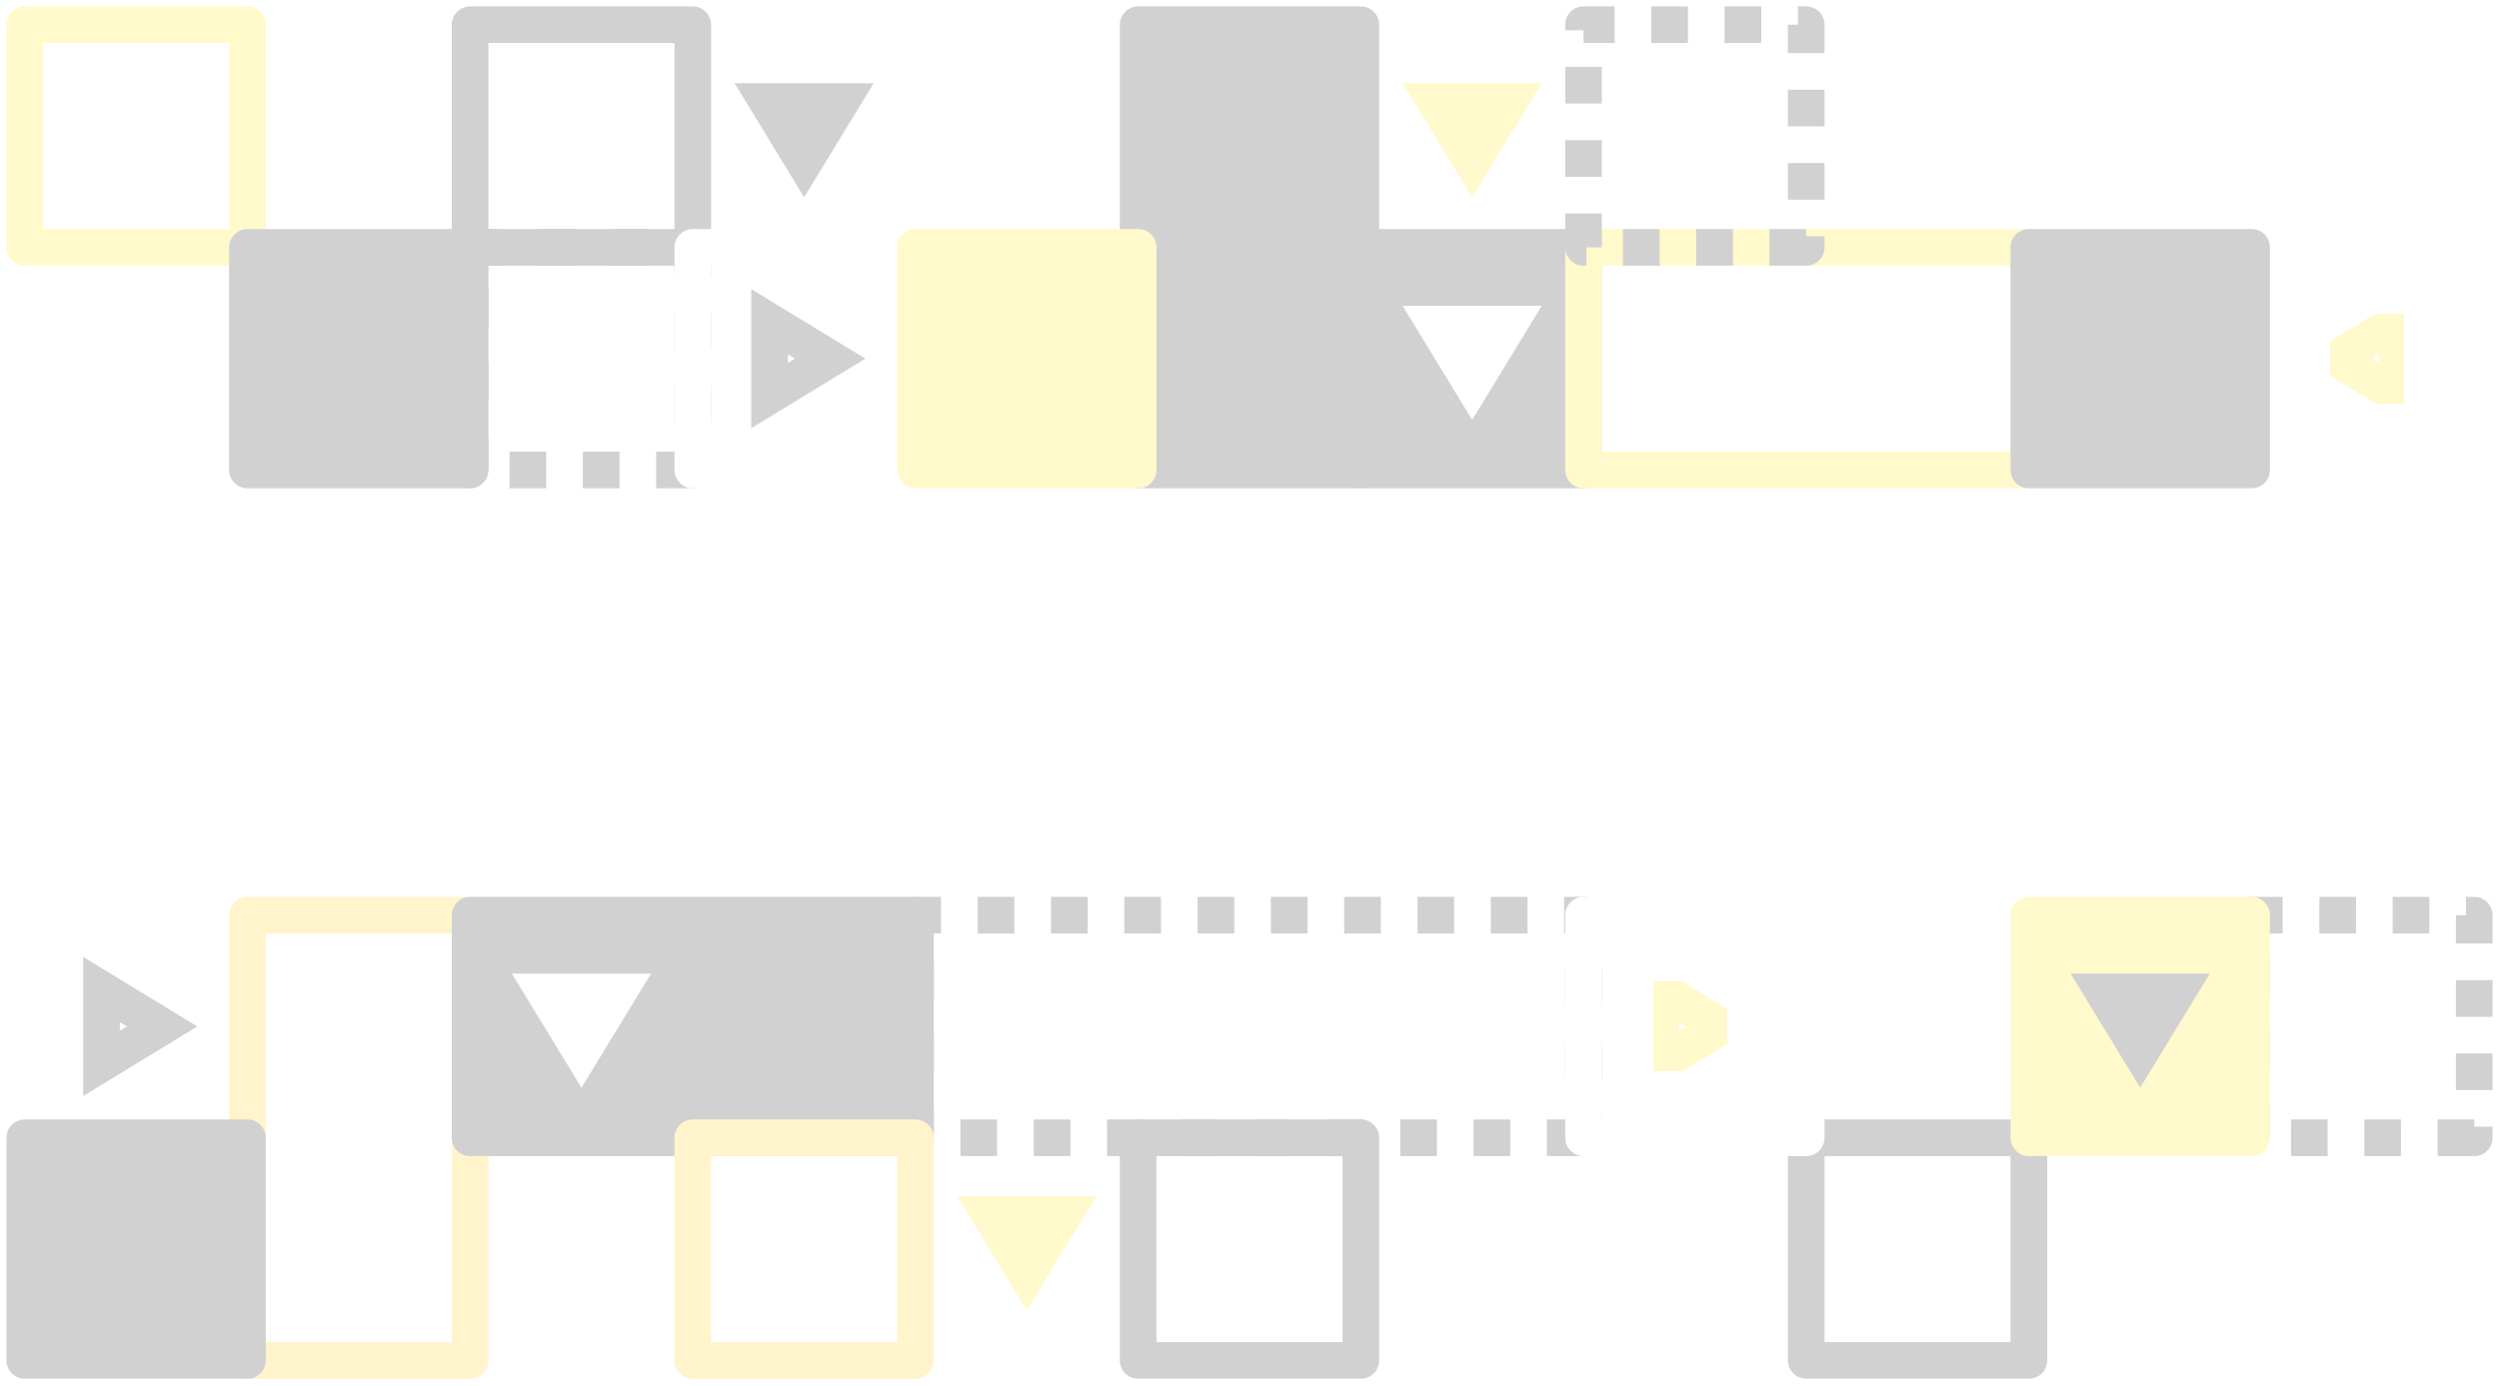
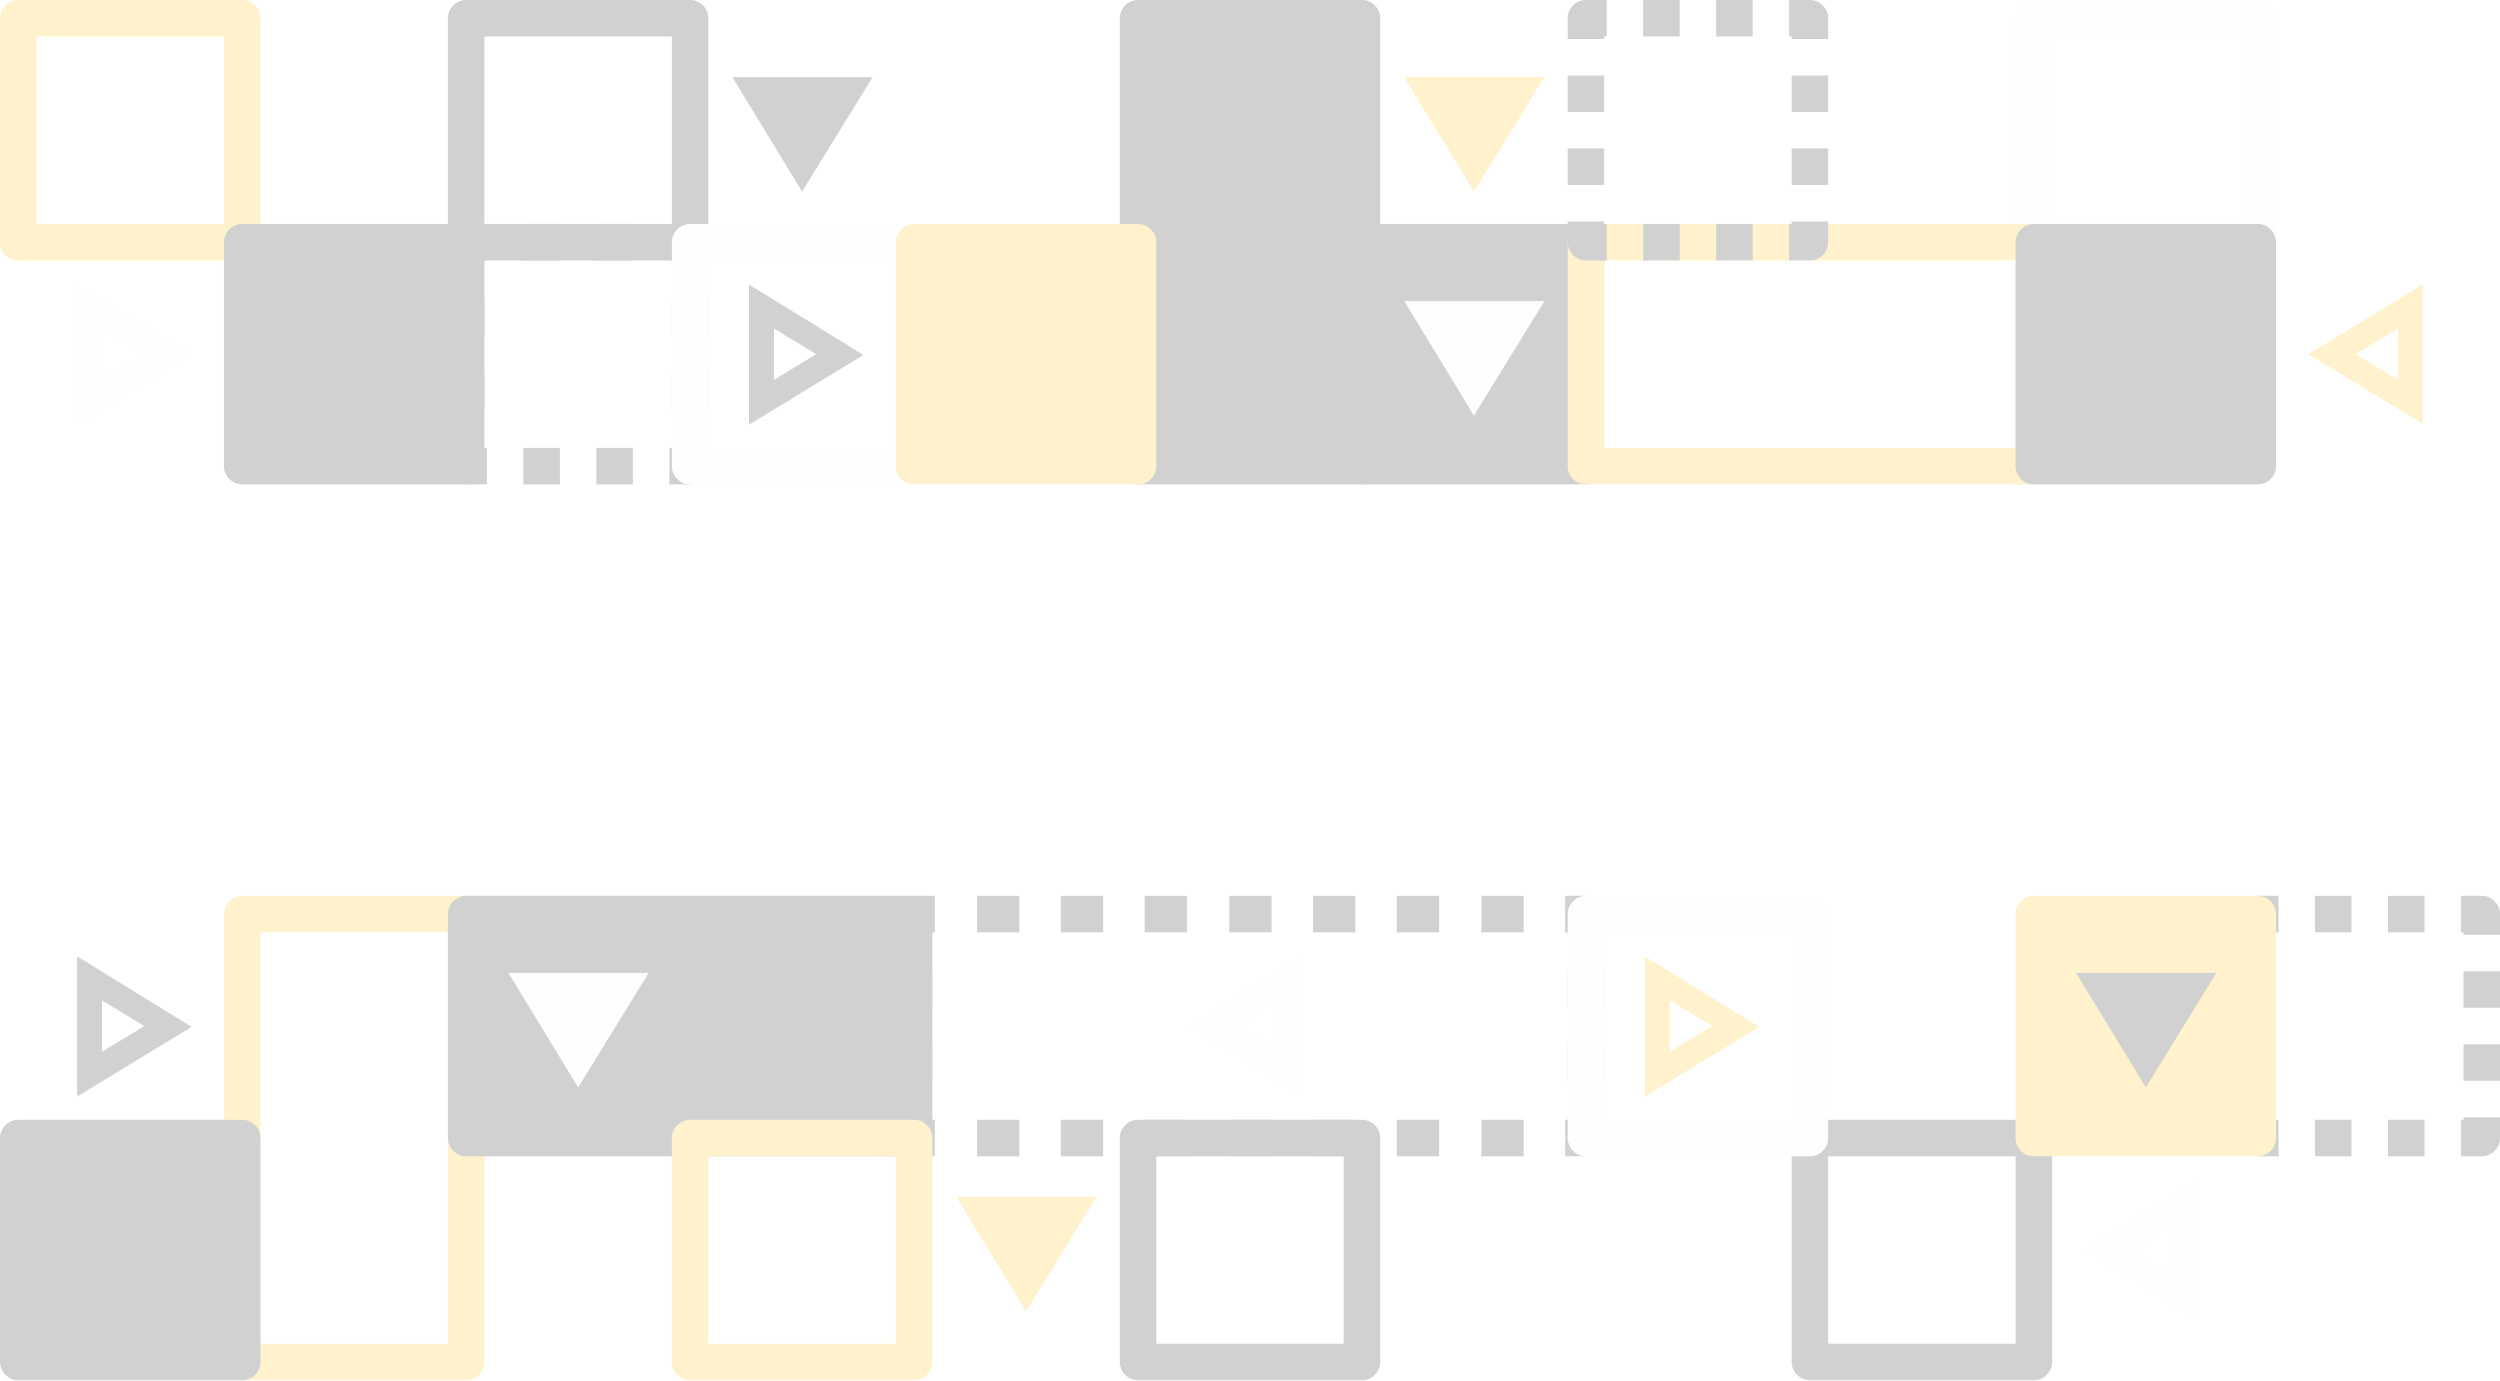
- <svg xmlns="http://www.w3.org/2000/svg" width="303px" height="168px" viewBox="0 0 303 168" version="1.1">
-   <defs>
-     <filter id="filter-1">
-       <feColorMatrix in="SourceGraphic" type="matrix" values="0 0 0 0 0.98 0 0 0 0 0.98 0 0 0 0 0.98 0 0 0 1 0" />
-     </filter>
-     <filter id="filter-2">
-       <feColorMatrix in="SourceGraphic" type="matrix" values="0 0 0 0 1 0 0 0 0 0.583 0 0 0 0 0 0 0 0 1 0" />
-     </filter>
-     <filter id="filter-3">
-       <feColorMatrix in="SourceGraphic" type="matrix" values="0 0 0 0 0.98 0 0 0 0 0.98 0 0 0 0 0.98 0 0 0 1 0" />
-     </filter>
-     <filter id="filter-4">
-       <feColorMatrix in="SourceGraphic" type="matrix" values="0 0 0 0 0.98 0 0 0 0 0.98 0 0 0 0 0.98 0 0 0 1 0" />
-     </filter>
-     <filter id="filter-5">
-       <feColorMatrix in="SourceGraphic" type="matrix" values="0 0 0 0 1 0 0 0 0 0.75 0 0 0 0 0 0 0 0 1 0" />
-     </filter>
-     <filter id="filter-6">
-       <feColorMatrix in="SourceGraphic" type="matrix" values="0 0 0 0 1 0 0 0 0 0.75 0 0 0 0 0 0 0 0 1 0" />
-     </filter>
-     <filter id="filter-7">
-       <feColorMatrix in="SourceGraphic" type="matrix" values="0 0 0 0 0.98 0 0 0 0 0.98 0 0 0 0 0.98 0 0 0 1 0" />
-     </filter>
-     <filter id="filter-8">
-       <feColorMatrix in="SourceGraphic" type="matrix" values="0 0 0 0 1 0 0 0 0 0.75 0 0 0 0 0 0 0 0 1 0" />
-     </filter>
-     <filter id="filter-9">
-       <feColorMatrix in="SourceGraphic" type="matrix" values="0 0 0 0 0.98 0 0 0 0 0.98 0 0 0 0 0.98 0 0 0 1 0" />
-     </filter>
-     <filter id="filter-10">
-       <feColorMatrix in="SourceGraphic" type="matrix" values="0 0 0 0 1 0 0 0 0 0.75 0 0 0 0 0 0 0 0 1 0" />
-     </filter>
-     <filter id="filter-11">
-       <feColorMatrix in="SourceGraphic" type="matrix" values="0 0 0 0 1 0 0 0 0 0.75 0 0 0 0 0 0 0 0 1 0" />
-     </filter>
-     <filter id="filter-12">
-       <feColorMatrix in="SourceGraphic" type="matrix" values="0 0 0 0 0.98 0 0 0 0 0.98 0 0 0 0 0.98 0 0 0 1 0" />
-     </filter>
-     <filter id="filter-13">
-       <feColorMatrix in="SourceGraphic" type="matrix" values="0 0 0 0 1 0 0 0 0 0.75 0 0 0 0 0 0 0 0 1 0" />
-     </filter>
-     <filter id="filter-14">
-       <feColorMatrix in="SourceGraphic" type="matrix" values="0 0 0 0 0.98 0 0 0 0 0.98 0 0 0 0 0.98 0 0 0 1 0" />
-     </filter>
-     <filter id="filter-15">
-       <feColorMatrix in="SourceGraphic" type="matrix" values="0 0 0 0 1 0 0 0 0 0.583 0 0 0 0 0 0 0 0 1 0" />
-     </filter>
-     <filter id="filter-16">
-       <feColorMatrix in="SourceGraphic" type="matrix" values="0 0 0 0 0.98 0 0 0 0 0.98 0 0 0 0 0.98 0 0 0 1 0" />
-     </filter>
-     <filter id="filter-17">
-       <feColorMatrix in="SourceGraphic" type="matrix" values="0 0 0 0 1 0 0 0 0 0.75 0 0 0 0 0 0 0 0 1 0" />
-     </filter>
-     <filter id="filter-18">
-       <feColorMatrix in="SourceGraphic" type="matrix" values="0 0 0 0 1 0 0 0 0 0.75 0 0 0 0 0 0 0 0 1 0" />
-     </filter>
-   </defs>
-   <g id="Home" stroke="none" stroke-width="1" fill="none" fill-rule="evenodd" opacity="0.2">
-     <g id="Group-3" transform="translate(3, 3)">
-       <g id="Shape-/-Outline-/-Square" transform="translate(54, 0)" stroke="#1A1A1A" stroke-linejoin="round" stroke-width="4.444">
-         <rect id="Rectangle-Copy-10" x="0" y="0" width="27" height="27" />
+ <svg xmlns="http://www.w3.org/2000/svg" version="1.1" id="Layer_1" x="0px" y="0px" viewBox="0 0 301.4 166.4" style="enable-background:new 0 0 301.4 166.4;" xml:space="preserve">
+   <style type="text/css">
+ 	.st0{opacity:0.2;}
+ 	.st1{fill:#1A1A1A;}
+ 	.st2{fill:#FAFAFA;}
+ 	.st3{fill:#FFBF00;}
+ 	.st4{fill-rule:evenodd;clip-rule:evenodd;fill:#1A1A1A;}
+ 	.st5{fill-rule:evenodd;clip-rule:evenodd;fill:#FFBF00;}
+ 	.st6{fill-rule:evenodd;clip-rule:evenodd;fill:#FAFAFA;}
+ </style>
+   <g class="st0">
+     <g>
+       <g>
+         <path class="st1" d="M245.2,166.4h-27c-1.2,0-2.2-1-2.2-2.2v-27c0-1.2,1-2.2,2.2-2.2h27c1.2,0,2.2,1,2.2,2.2v27     C247.4,165.4,246.4,166.4,245.2,166.4z M220.4,162H243v-22.6h-22.6V162z" />
      </g>
-       <g id="Shape-/-Outline-/-Square" transform="translate(216, 135)" stroke="#1A1A1A" stroke-linejoin="round" stroke-width="4.444">
-         <rect id="Rectangle-Copy-10" x="0" y="0" width="27" height="27" />
-       </g>
-       <g id="Shape-/-Dotted-/-Square" transform="translate(270, 108)" stroke="#1A1A1A" stroke-dasharray="4.444" stroke-linejoin="round" stroke-width="4.444">
-         <path d="M27,27 L0,27 L0,0 L27,0 L27,27 Z" id="Rectangle-Copy-13" />
-       </g>
-       <g id="Shape-/-Dotted-/-Square" transform="translate(108, 108)" stroke="#1A1A1A" stroke-dasharray="4.444" stroke-linejoin="round" stroke-width="4.444">
-         <path d="M81,27 L0,27 L0,0 L81,0 L81,27 Z" id="Rectangle-Copy-13" />
-       </g>
-       <g id="Shape-/-Dotted-/-Square" transform="translate(54, 27)" stroke="#1A1A1A" stroke-dasharray="4.444" stroke-linejoin="round" stroke-width="4.444">
-         <path d="M27,27 L0,27 L0,0 L27,0 L27,27 Z" id="Rectangle-Copy-13" />
-       </g>
-       <g filter="url(#filter-1)" fill="#FAFAFA" id="Shape-/-Outline-/-Triangle" stroke-width="4.444">
-         <g transform="translate(256.5, 148.5) rotate(-180) translate(-256.5, -148.5) translate(243, 135)">
-           <path d="M9.31,9.02 L9.31,17.98 L16.656,13.5 L9.31,9.02 Z" id="Triangle-Copy-2" stroke="#1A1A1A" fill="none" />
+       <g>
+         <g>
+           <path class="st1" d="M274.4,112.7H270v-2.5c0-1.2,1-2.2,2.2-2.2h2.5v4.4h-0.3V112.7z" />
+         </g>
+         <g>
+           <path class="st1" d="M292.3,112.4h-4.4V108h4.4V112.4z M283.5,112.4h-4.4V108h4.4V112.4z" />
+         </g>
+         <g>
+           <path class="st1" d="M301.4,112.7H297v-0.3h-0.3V108h2.5c1.2,0,2.2,1,2.2,2.2V112.7z" />
+         </g>
+         <g>
+           <path class="st1" d="M301.4,130.3H297v-4.4h4.4V130.3z M301.4,121.5H297v-4.4h4.4V121.5z" />
+         </g>
+         <g>
+           <path class="st1" d="M299.2,139.4h-2.5V135h0.3v-0.3h4.4v2.5C301.4,138.4,300.4,139.4,299.2,139.4z" />
+         </g>
+         <g>
+           <path class="st1" d="M292.3,139.4h-4.4V135h4.4V139.4z M283.5,139.4h-4.4V135h4.4V139.4z" />
+         </g>
+         <g>
+           <path class="st1" d="M274.7,139.4h-2.5c-1.2,0-2.2-1-2.2-2.2v-2.5h4.4v0.3h0.3V139.4z" />
+         </g>
+         <g>
+           <path class="st1" d="M274.4,130.3H270v-4.4h4.4V130.3z M274.4,121.5H270v-4.4h4.4V121.5z" />
        </g>
      </g>
-       <g id="Shape-/-Solid-/-Square" transform="translate(135, 0)" fill="#1A1A1A" stroke="#1A1A1A" stroke-linejoin="round" stroke-width="4.444">
-         <rect id="Rectangle-Copy-10" x="0" y="0" width="27" height="54" />
-       </g>
-       <g filter="url(#filter-2)" fill="#FF9500" id="Shape-/-Outline-/-Square" stroke-linejoin="round" stroke-width="4.444">
-         <g transform="translate(27, 108)">
-           <rect id="Rectangle-Copy-10" stroke="#1A1A1A" fill="none" x="0" y="0" width="27" height="54" />
+       <g>
+         <g>
+           <path class="st1" d="M112.4,112.7H108v-2.5c0-1.2,1-2.2,2.2-2.2h2.5v4.4h-0.3V112.7z" />
+         </g>
+         <g>
+           <path class="st1" d="M183.7,112.4h-5.1V108h5.1V112.4z M173.5,112.4h-5.1V108h5.1V112.4z M163.4,112.4h-5.1V108h5.1V112.4z       M153.3,112.4h-5.1V108h5.1V112.4z M143.1,112.4h-5.1V108h5.1V112.4z M133,112.4h-5.1V108h5.1V112.4z M122.9,112.4h-5.1V108h5.1      V112.4z" />
+         </g>
+         <g>
+           <path class="st1" d="M193.4,112.7H189v-0.3h-0.3V108h2.5c1.2,0,2.2,1,2.2,2.2V112.7z" />
+         </g>
+         <g>
+           <path class="st1" d="M193.4,130.3H189v-4.4h4.4V130.3z M193.4,121.5H189v-4.4h4.4V121.5z" />
+         </g>
+         <g>
+           <path class="st1" d="M191.2,139.4h-2.5V135h0.3v-0.3h4.4v2.5C193.4,138.4,192.4,139.4,191.2,139.4z" />
+         </g>
+         <g>
+           <path class="st1" d="M183.7,139.4h-5.1V135h5.1V139.4z M173.5,139.4h-5.1V135h5.1V139.4z M163.4,139.4h-5.1V135h5.1V139.4z       M153.3,139.4h-5.1V135h5.1V139.4z M143.1,139.4h-5.1V135h5.1V139.4z M133,139.4h-5.1V135h5.1V139.4z M122.9,139.4h-5.1V135h5.1      V139.4z" />
+         </g>
+         <g>
+           <path class="st1" d="M112.7,139.4h-2.5c-1.2,0-2.2-1-2.2-2.2v-2.5h4.4v0.3h0.3V139.4z" />
+         </g>
+         <g>
+           <path class="st1" d="M112.4,130.3H108v-4.4h4.4V130.3z M112.4,121.5H108v-4.4h4.4V121.5z" />
        </g>
      </g>
-       <g filter="url(#filter-3)" fill="#FAFAFA" id="Shape-/-Outline-/-Square" stroke-linejoin="round" stroke-width="4.444">
-         <g transform="translate(81, 27)">
-           <rect id="Rectangle-Copy-10" stroke="#1A1A1A" fill="none" x="0" y="0" width="27" height="27" />
+       <g>
+         <path class="st2" d="M262.1,147.6v6.2l-5.1-3.1L262.1,147.6 M265.1,142.3l-13.8,8.4l13.8,8.4V142.3L265.1,142.3z" />
+       </g>
+       <g>
+         <path class="st3" d="M56.2,166.4h-27c-1.2,0-2.2-1-2.2-2.2v-54c0-1.2,1-2.2,2.2-2.2h27c1.2,0,2.2,1,2.2,2.2v54     C58.4,165.4,57.4,166.4,56.2,166.4z M31.4,162H54v-49.6H31.4V162z" />
+       </g>
+       <g>
+         <path class="st2" d="M218.2,139.4h-27c-1.2,0-2.2-1-2.2-2.2v-27c0-1.2,1-2.2,2.2-2.2h27c1.2,0,2.2,1,2.2,2.2v27     C220.4,138.4,219.4,139.4,218.2,139.4z M193.4,135H216v-22.6h-22.6V135z" />
+       </g>
+       <path class="st3" d="M272.2,108h-27c-1.2,0-2.2,1-2.2,2.2v27c0,1.2,1,2.2,2.2,2.2h27c1.2,0,2.2-1,2.2-2.2v-27    C274.4,109,273.4,108,272.2,108z" />
+       <g>
+         <path class="st3" d="M201.3,120.6l5.1,3.1l-5.1,3.1V120.6 M198.3,115.3v16.9l13.8-8.4L198.3,115.3L198.3,115.3z" />
+       </g>
+       <g>
+         <path class="st1" d="M12.3,120.6l5.1,3.1l-5.1,3.1V120.6 M9.3,115.3v16.9l13.8-8.4L9.3,115.3L9.3,115.3z" />
+       </g>
+       <path class="st1" d="M29.2,135h-27C1,135,0,136,0,137.2v27c0,1.2,1,2.2,2.2,2.2h27c1.2,0,2.2-1,2.2-2.2v-27    C31.4,136,30.4,135,29.2,135z" />
+       <path class="st1" d="M110.2,108h-54c-1.2,0-2.2,1-2.2,2.2v27c0,1.2,1,2.2,2.2,2.2h54c1.2,0,2.2-1,2.2-2.2v-27    C112.4,109,111.4,108,110.2,108z" />
+       <g>
+         <path class="st1" d="M164.2,166.4h-27c-1.2,0-2.2-1-2.2-2.2v-27c0-1.2,1-2.2,2.2-2.2h27c1.2,0,2.2,1,2.2,2.2v27     C166.4,165.4,165.4,166.4,164.2,166.4z M139.4,162H162v-22.6h-22.6V162z" />
+       </g>
+       <g>
+         <path class="st2" d="M154.1,120.6v6.2l-5.1-3.1L154.1,120.6 M157.1,115.3l-13.8,8.4l13.8,8.4V115.3L157.1,115.3z" />
+       </g>
+       <g>
+         <polygon class="st4" points="258.7,131.1 250.3,117.3 267.2,117.3    " />
+       </g>
+       <g>
+         <polygon class="st5" points="123.7,158.1 115.3,144.3 132.2,144.3    " />
+       </g>
+       <g>
+         <path class="st3" d="M110.2,166.4h-27c-1.2,0-2.2-1-2.2-2.2v-27c0-1.2,1-2.2,2.2-2.2h27c1.2,0,2.2,1,2.2,2.2v27     C112.4,165.4,111.4,166.4,110.2,166.4z M85.4,162H108v-22.6H85.4V162z" />
+       </g>
+       <g>
+         <polygon class="st6" points="69.7,131.1 61.3,117.3 78.2,117.3    " />
+       </g>
+     </g>
+     <g>
+       <g>
+         <path class="st1" d="M83.2,31.4h-27c-1.2,0-2.2-1-2.2-2.2v-27C54,1,55,0,56.2,0h27c1.2,0,2.2,1,2.2,2.2v27     C85.4,30.4,84.4,31.4,83.2,31.4z M58.4,27H81V4.4H58.4V27z" />
+       </g>
+       <path class="st1" d="M191.2,27h-27c-1.2,0-2.2,1-2.2,2.2v27c0,1.2,1,2.2,2.2,2.2h27c1.2,0,2.2-1,2.2-2.2v-27    C193.4,28,192.4,27,191.2,27z" />
+       <g>
+         <g>
+           <path class="st1" d="M58.4,31.7H54v-2.5c0-1.2,1-2.2,2.2-2.2h2.5v4.4h-0.3V31.7z" />
+         </g>
+         <g>
+           <path class="st1" d="M76.3,31.4h-4.4V27h4.4V31.4z M67.5,31.4h-4.4V27h4.4V31.4z" />
+         </g>
+         <g>
+           <path class="st1" d="M85.4,31.7H81v-0.3h-0.3V27h2.5c1.2,0,2.2,1,2.2,2.2V31.7z" />
+         </g>
+         <g>
+           <path class="st1" d="M85.4,49.3H81v-4.4h4.4V49.3z M85.4,40.5H81v-4.4h4.4V40.5z" />
+         </g>
+         <g>
+           <path class="st1" d="M83.2,58.4h-2.5V54H81v-0.3h4.4v2.5C85.4,57.4,84.4,58.4,83.2,58.4z" />
+         </g>
+         <g>
+           <path class="st1" d="M76.3,58.4h-4.4V54h4.4V58.4z M67.5,58.4h-4.4V54h4.4V58.4z" />
+         </g>
+         <g>
+           <path class="st1" d="M58.7,58.4h-2.5c-1.2,0-2.2-1-2.2-2.2v-2.5h4.4V54h0.3V58.4z" />
+         </g>
+         <g>
+           <path class="st1" d="M58.4,49.3H54v-4.4h4.4V49.3z M58.4,40.5H54v-4.4h4.4V40.5z" />
        </g>
      </g>
-       <g filter="url(#filter-4)" fill="#FAFAFA" id="Shape-/-Outline-/-Square" stroke-linejoin="round" stroke-width="4.444">
-         <g transform="translate(189, 108)">
-           <rect id="Rectangle-Copy-10" stroke="#1A1A1A" fill="none" x="0" y="0" width="27" height="27" />
+       <path class="st1" d="M164.2,0h-27C136,0,135,1,135,2.2v54c0,1.2,1,2.2,2.2,2.2h27c1.2,0,2.2-1,2.2-2.2v-54    C166.4,1,165.4,0,164.2,0z" />
+       <g>
+         <path class="st2" d="M110.2,58.4h-27c-1.2,0-2.2-1-2.2-2.2v-27c0-1.2,1-2.2,2.2-2.2h27c1.2,0,2.2,1,2.2,2.2v27     C112.4,57.4,111.4,58.4,110.2,58.4z M85.4,54H108V31.4H85.4V54z" />
+       </g>
+       <g>
+         <path class="st3" d="M29.2,31.4h-27c-1.2,0-2.2-1-2.2-2.2v-27C0,1,1,0,2.2,0h27c1.2,0,2.2,1,2.2,2.2v27     C31.4,30.4,30.4,31.4,29.2,31.4z M4.4,27H27V4.4H4.4V27z" />
+       </g>
+       <path class="st1" d="M56.2,27h-27C28,27,27,28,27,29.2v27c0,1.2,1,2.2,2.2,2.2h27c1.2,0,2.2-1,2.2-2.2v-27    C58.4,28,57.4,27,56.2,27z" />
+       <g>
+         <path class="st2" d="M12.3,39.6l5.1,3.1l-5.1,3.1V39.6 M9.3,34.3v16.9l13.8-8.4L9.3,34.3L9.3,34.3z" />
+       </g>
+       <g>
+         <path class="st1" d="M93.3,39.6l5.1,3.1l-5.1,3.1V39.6 M90.3,34.3v16.9l13.8-8.4L90.3,34.3L90.3,34.3z" />
+       </g>
+       <g>
+         <polygon class="st4" points="96.7,23.1 88.3,9.3 105.2,9.3    " />
+       </g>
+       <g>
+         <path class="st3" d="M289.1,39.6v6.2l-5.1-3.1L289.1,39.6 M292.1,34.3l-13.8,8.4l13.8,8.4V34.3L292.1,34.3z" />
+       </g>
+       <g>
+         <polygon class="st5" points="177.7,23.1 169.3,9.3 186.2,9.3    " />
+       </g>
+       <g>
+         <polygon class="st6" points="177.7,50.1 169.3,36.3 186.2,36.3    " />
+       </g>
+       <g>
+         <path class="st2" d="M272.2,31.4h-27c-1.2,0-2.2-1-2.2-2.2v-27c0-1.2,1-2.2,2.2-2.2h27c1.2,0,2.2,1,2.2,2.2v27     C274.4,30.4,273.4,31.4,272.2,31.4z M247.4,27H270V4.4h-22.6V27z" />
+       </g>
+       <path class="st3" d="M137.2,27h-27c-1.2,0-2.2,1-2.2,2.2v27c0,1.2,1,2.2,2.2,2.2h27c1.2,0,2.2-1,2.2-2.2v-27    C139.4,28,138.4,27,137.2,27z" />
+       <g>
+         <path class="st3" d="M245.2,58.4h-54c-1.2,0-2.2-1-2.2-2.2v-27c0-1.2,1-2.2,2.2-2.2h54c1.2,0,2.2,1,2.2,2.2v27     C247.4,57.4,246.4,58.4,245.2,58.4z M193.4,54H243V31.4h-49.6V54z" />
+       </g>
+       <path class="st1" d="M272.2,27h-27c-1.2,0-2.2,1-2.2,2.2v27c0,1.2,1,2.2,2.2,2.2h27c1.2,0,2.2-1,2.2-2.2v-27    C274.4,28,273.4,27,272.2,27z" />
+       <g>
+         <g>
+           <path class="st1" d="M193.4,4.7H189V2.2c0-1.2,1-2.2,2.2-2.2h2.5v4.4h-0.3V4.7z" />
        </g>
-       </g>
-       <g filter="url(#filter-5)" fill="#FFBF00" id="Shape-/-Outline-/-Square" stroke-linejoin="round" stroke-width="4.444">
        <g>
-           <rect id="Rectangle-Copy-10" stroke="#1A1A1A" fill="none" x="0" y="0" width="27" height="27" />
+           <path class="st1" d="M211.3,4.4h-4.4V0h4.4V4.4z M202.5,4.4h-4.4V0h4.4V4.4z" />
        </g>
-       </g>
-       <g id="Shape-/-Solid-/-Square" transform="translate(162, 27)" fill="#1A1A1A" stroke="#1A1A1A" stroke-linejoin="round" stroke-width="4.444">
-         <rect id="Rectangle-Copy-10" x="0" y="0" width="27" height="27" />
-       </g>
-       <g filter="url(#filter-6)" fill="#FFBF00" id="Shape-/-Solid-/-Square" stroke-linejoin="round" stroke-width="4.444">
-         <g transform="translate(243, 108)">
-           <rect id="Rectangle-Copy-10" stroke="#1A1A1A" fill="#1A1A1A" x="0" y="0" width="27" height="27" />
+         <g>
+           <path class="st1" d="M220.4,4.7H216V4.4h-0.3V0h2.5c1.2,0,2.2,1,2.2,2.2V4.7z" />
        </g>
-       </g>
-       <g id="Shape-/-Solid-/-Square" transform="translate(27, 27)" fill="#1A1A1A" stroke="#1A1A1A" stroke-linejoin="round" stroke-width="4.444">
-         <rect id="Rectangle-Copy-10" x="0" y="0" width="27" height="27" />
-       </g>
-       <g filter="url(#filter-7)" fill="#FAFAFA" id="Shape-/-Outline-/-Triangle" stroke-width="4.444">
-         <g transform="translate(0, 27)">
-           <path d="M9.31,9.02 L9.31,17.98 L16.656,13.5 L9.31,9.02 Z" id="Triangle-Copy-2" stroke="#1A1A1A" fill="none" />
+         <g>
+           <path class="st1" d="M220.4,22.3H216v-4.4h4.4V22.3z M220.4,13.5H216V9.1h4.4V13.5z" />
        </g>
-       </g>
-       <g id="Shape-/-Outline-/-Triangle" transform="translate(81, 27)" stroke="#1A1A1A" stroke-width="4.444">
-         <path d="M9.31,9.02 L9.31,17.98 L16.656,13.5 L9.31,9.02 Z" id="Triangle-Copy-2" />
-       </g>
-       <g id="Shape-/-Solid-/-Triangle" transform="translate(94.5, 13.5) rotate(-270) translate(-94.5, -13.5) translate(81, 0)" fill="#1A1A1A">
-         <polygon id="Triangle-Copy-2" points="20.925 13.5 7.088 21.938 7.088 5.062" />
-       </g>
-       <g filter="url(#filter-8)" fill="#FFBF00" id="Shape-/-Outline-/-Triangle" stroke-width="4.444">
-         <g transform="translate(189, 108)">
-           <path d="M9.31,9.02 L9.31,17.98 L16.656,13.5 L9.31,9.02 Z" id="Triangle-Copy-2" stroke="#1A1A1A" fill="none" />
+         <g>
+           <path class="st1" d="M218.2,31.4h-2.5V27h0.3v-0.3h4.4v2.5C220.4,30.4,219.4,31.4,218.2,31.4z" />
        </g>
-       </g>
-       <g id="Shape-/-Outline-/-Triangle" transform="translate(0, 108)" stroke="#1A1A1A" stroke-width="4.444">
-         <path d="M9.31,9.02 L9.31,17.98 L16.656,13.5 L9.31,9.02 Z" id="Triangle-Copy-2" />
-       </g>
-       <g id="Shape-/-Solid-/-Square" transform="translate(0, 135)" fill="#1A1A1A" stroke="#1A1A1A" stroke-linejoin="round" stroke-width="4.444">
-         <rect id="Rectangle-Copy-10" x="0" y="0" width="27" height="27" />
-       </g>
-       <g id="Shape-/-Solid-/-Square" transform="translate(54, 108)" fill="#1A1A1A" stroke="#1A1A1A" stroke-linejoin="round" stroke-width="4.444">
-         <rect id="Rectangle-Copy-10" x="0" y="0" width="54" height="27" />
-       </g>
-       <g id="Shape-/-Outline-/-Square" transform="translate(135, 135)" stroke="#1A1A1A" stroke-linejoin="round" stroke-width="4.444">
-         <rect id="Rectangle-Copy-10" x="0" y="0" width="27" height="27" />
-       </g>
-       <g filter="url(#filter-9)" fill="#FAFAFA" id="Shape-/-Outline-/-Triangle" stroke-width="4.444">
-         <g transform="translate(148.5, 121.5) rotate(-180) translate(-148.5, -121.5) translate(135, 108)">
-           <path d="M9.31,9.02 L9.31,17.98 L16.656,13.5 L9.31,9.02 Z" id="Triangle-Copy-2" stroke="#1A1A1A" fill="none" />
+         <g>
+           <path class="st1" d="M211.3,31.4h-4.4V27h4.4V31.4z M202.5,31.4h-4.4V27h4.4V31.4z" />
        </g>
-       </g>
-       <g filter="url(#filter-10)" fill="#FFBF00" id="Shape-/-Outline-/-Triangle" stroke-width="4.444">
-         <g transform="translate(283.5, 40.5) rotate(-180) translate(-283.5, -40.5) translate(270, 27)">
-           <path d="M9.31,9.02 L9.31,17.98 L16.656,13.5 L9.31,9.02 Z" id="Triangle-Copy-2" stroke="#1A1A1A" fill="none" />
+         <g>
+           <path class="st1" d="M193.7,31.4h-2.5c-1.2,0-2.2-1-2.2-2.2v-2.5h4.4V27h0.3V31.4z" />
        </g>
-       </g>
-       <g filter="url(#filter-11)" fill="#FFBF00" id="Shape-/-Solid-/-Triangle">
-         <g transform="translate(175.5, 13.5) rotate(-270) translate(-175.5, -13.5) translate(162, 0)">
-           <polygon id="Triangle-Copy-2" fill="#1A1A1A" points="20.925 13.5 7.088 21.938 7.088 5.062" />
+         <g>
+           <path class="st1" d="M193.4,22.3H189v-4.4h4.4V22.3z M193.4,13.5H189V9.1h4.4V13.5z" />
        </g>
-       </g>
-       <g id="Shape-/-Solid-/-Triangle" transform="translate(256.5, 121.5) rotate(-270) translate(-256.5, -121.5) translate(243, 108)" fill="#1A1A1A">
-         <polygon id="Triangle-Copy-2" points="20.925 13.5 7.088 21.938 7.088 5.062" />
-       </g>
-       <g filter="url(#filter-12)" fill="#FAFAFA" id="Shape-/-Solid-/-Triangle">
-         <g transform="translate(175.5, 40.5) rotate(-270) translate(-175.5, -40.5) translate(162, 27)">
-           <polygon id="Triangle-Copy-2" fill="#1A1A1A" points="20.925 13.5 7.088 21.938 7.088 5.062" />
-         </g>
-       </g>
-       <g filter="url(#filter-13)" fill="#FFBF00" id="Shape-/-Solid-/-Triangle">
-         <g transform="translate(121.5, 148.5) rotate(-270) translate(-121.5, -148.5) translate(108, 135)">
-           <polygon id="Triangle-Copy-2" fill="#1A1A1A" points="20.925 13.5 7.088 21.938 7.088 5.062" />
-         </g>
-       </g>
-       <g filter="url(#filter-14)" fill="#FAFAFA" id="Shape-/-Outline-/-Square" stroke-linejoin="round" stroke-width="4.444">
-         <g transform="translate(243, 0)">
-           <rect id="Rectangle-Copy-10" stroke="#1A1A1A" fill="none" x="0" y="0" width="27" height="27" />
-         </g>
-       </g>
-       <g filter="url(#filter-15)" fill="#FF9500" id="Shape-/-Outline-/-Square" stroke-linejoin="round" stroke-width="4.444">
-         <g transform="translate(81, 135)">
-           <rect id="Rectangle-Copy-10" stroke="#1A1A1A" fill="none" x="0" y="0" width="27" height="27" />
-         </g>
-       </g>
-       <g filter="url(#filter-16)" fill="#FAFAFA" id="Shape-/-Solid-/-Triangle">
-         <g transform="translate(67.5, 121.5) rotate(-270) translate(-67.5, -121.5) translate(54, 108)">
-           <polygon id="Triangle-Copy-2" fill="#1A1A1A" points="20.925 13.5 7.088 21.938 7.088 5.062" />
-         </g>
-       </g>
-       <g filter="url(#filter-17)" fill="#FFBF00" id="Shape-/-Solid-/-Square" stroke-linejoin="round" stroke-width="4.444">
-         <g transform="translate(108, 27)">
-           <rect id="Rectangle-Copy-10" stroke="#1A1A1A" fill="#1A1A1A" x="0" y="0" width="27" height="27" />
-         </g>
-       </g>
-       <g filter="url(#filter-18)" fill="#FFBF00" id="Shape-/-Outline-/-Square" stroke-linejoin="round" stroke-width="4.444">
-         <g transform="translate(189, 27)">
-           <rect id="Rectangle-Copy-10" stroke="#1A1A1A" fill="none" x="0" y="0" width="54" height="27" />
-         </g>
-       </g>
-       <g id="Shape-/-Solid-/-Square" transform="translate(243, 27)" fill="#1A1A1A" stroke="#1A1A1A" stroke-linejoin="round" stroke-width="4.444">
-         <rect id="Rectangle-Copy-10" x="0" y="0" width="27" height="27" />
-       </g>
-       <g id="Shape-/-Dotted-/-Square" transform="translate(189, 0)" stroke="#1A1A1A" stroke-dasharray="4.444" stroke-linejoin="round" stroke-width="4.444">
-         <path d="M27,27 L0,27 L0,0 L27,0 L27,27 Z" id="Rectangle-Copy-13" />
      </g>
    </g>
  </g>
</svg>
